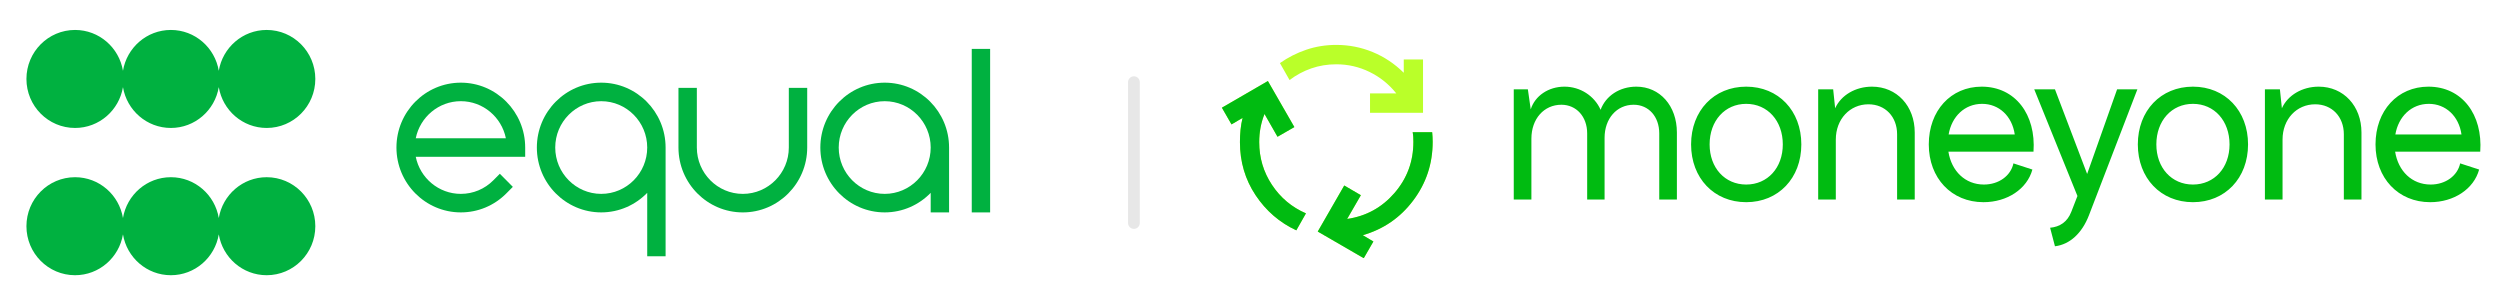
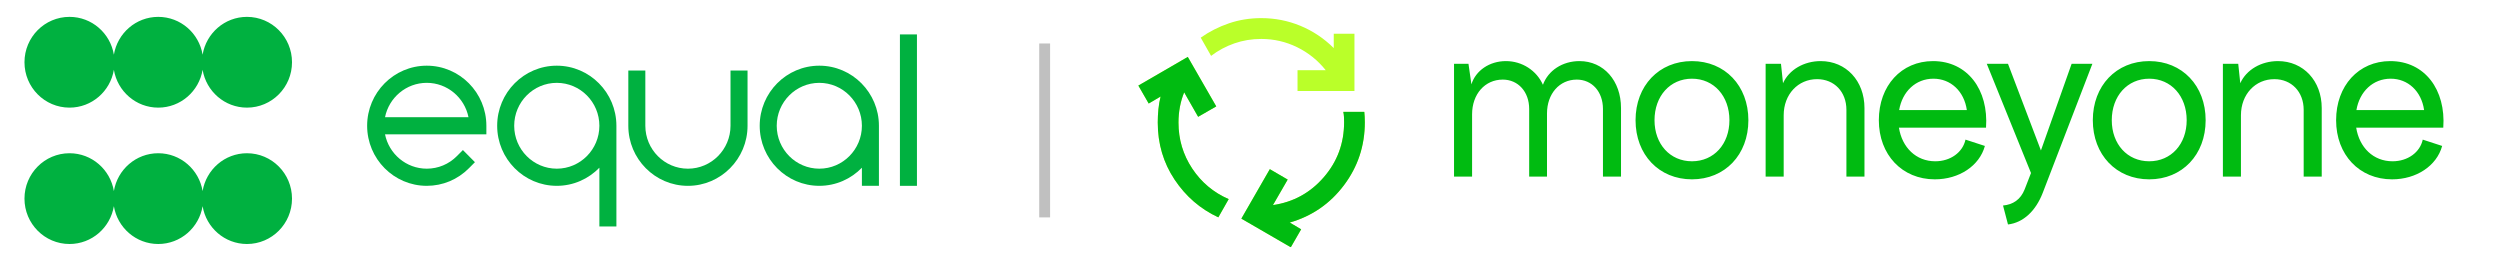
- <svg xmlns="http://www.w3.org/2000/svg" width="213" height="25" viewBox="0 0 213 25" fill="none">
-   <path d="M22.721 2.552C20.669 2.552 18.97 4.057 18.64 6.031C18.31 4.057 16.611 2.552 14.558 2.552C12.506 2.552 10.806 4.057 10.477 6.031C10.147 4.057 8.448 2.552 6.395 2.552C4.107 2.552 2.252 4.421 2.252 6.727C2.252 9.033 4.107 10.902 6.395 10.902C8.448 10.902 10.147 9.397 10.477 7.423C10.806 9.397 12.506 10.902 14.558 10.902C16.611 10.902 18.31 9.397 18.64 7.423C18.97 9.397 20.669 10.902 22.721 10.902C25.01 10.902 26.865 9.033 26.865 6.727C26.865 4.421 25.01 2.552 22.721 2.552V2.552Z" fill="#00B140" />
-   <path d="M22.721 15.098C20.669 15.098 18.97 16.603 18.64 18.577C18.31 16.603 16.611 15.098 14.558 15.098C12.506 15.098 10.806 16.603 10.477 18.577C10.147 16.603 8.448 15.098 6.395 15.098C4.107 15.098 2.252 16.967 2.252 19.273C2.252 21.579 4.107 23.448 6.395 23.448C8.448 23.448 10.147 21.943 10.477 19.969C10.806 21.943 12.506 23.448 14.558 23.448C16.611 23.448 18.31 21.943 18.64 19.969C18.97 21.943 20.669 23.448 22.721 23.448C25.01 23.448 26.865 21.579 26.865 19.273C26.865 16.967 25.01 15.098 22.721 15.098V15.098Z" fill="#00B140" />
-   <path d="M51.224 7.043C48.2 7.043 45.74 9.522 45.74 12.57C45.74 15.617 48.2 18.096 51.224 18.096C52.759 18.096 54.146 17.456 55.143 16.43V21.834H56.709V12.57C56.709 9.523 54.248 7.043 51.224 7.043V7.043ZM51.224 16.518C49.064 16.518 47.306 14.747 47.306 12.57C47.306 10.393 49.064 8.622 51.224 8.622C53.385 8.622 55.143 10.393 55.143 12.57C55.143 14.747 53.385 16.518 51.224 16.518Z" fill="#00B140" />
-   <path d="M75.377 7.043C72.353 7.043 69.893 9.522 69.893 12.57C69.893 15.617 72.353 18.096 75.377 18.096C76.911 18.096 78.299 17.456 79.295 16.43V18.096H80.861V12.57C80.861 9.523 78.401 7.043 75.377 7.043V7.043ZM75.377 16.518C73.216 16.518 71.459 14.747 71.459 12.57C71.459 10.393 73.216 8.622 75.377 8.622C77.537 8.622 79.295 10.393 79.295 12.57C79.295 14.747 77.537 16.518 75.377 16.518Z" fill="#00B140" />
-   <path d="M39.262 7.043C36.238 7.043 33.777 9.522 33.777 12.57C33.777 15.617 36.238 18.096 39.262 18.096C40.727 18.096 42.104 17.522 43.14 16.478L43.694 15.92L42.587 14.804L42.033 15.362C41.292 16.108 40.308 16.518 39.262 16.518C37.37 16.518 35.786 15.159 35.422 13.359H44.746V12.57C44.746 9.523 42.286 7.043 39.262 7.043V7.043ZM35.422 11.781C35.786 9.98 37.37 8.621 39.262 8.621C41.154 8.621 42.738 9.98 43.101 11.781H35.422V11.781Z" fill="#00B140" />
-   <path d="M84.359 4.166H82.793V18.097H84.359V4.166Z" fill="#00B140" />
-   <path d="M67.207 12.571C67.207 14.748 65.45 16.519 63.289 16.519C61.129 16.519 59.371 14.748 59.371 12.571V7.488H57.805V12.571C57.805 15.618 60.265 18.097 63.289 18.097C66.313 18.097 68.774 15.618 68.774 12.571V7.488H67.207V12.571V12.571Z" fill="#00B140" />
-   <path d="M96.609 7L96.609 19" stroke="#E7E7E7" stroke-linecap="round" />
-   <mask id="mask0_3662_162" style="mask-type:alpha" maskUnits="userSpaceOnUse" x="104" y="2" width="20" height="20">
-     <rect x="104.002" y="2.174" width="19.704" height="19.826" fill="#D9D9D9" />
+ <svg xmlns="http://www.w3.org/2000/svg" width="230" height="24" viewBox="0 0 230 24" fill="none">
+   <path d="M22.721 1.552C20.669 1.552 18.97 3.057 18.64 5.031C18.31 3.057 16.611 1.552 14.558 1.552C12.506 1.552 10.806 3.057 10.477 5.031C10.147 3.057 8.448 1.552 6.395 1.552C4.107 1.552 2.252 3.421 2.252 5.727C2.252 8.033 4.107 9.902 6.395 9.902C8.448 9.902 10.147 8.397 10.477 6.423C10.806 8.397 12.506 9.902 14.558 9.902C16.611 9.902 18.31 8.397 18.64 6.423C18.97 8.397 20.669 9.902 22.721 9.902C25.01 9.902 26.865 8.033 26.865 5.727C26.865 3.421 25.01 1.552 22.721 1.552Z" fill="#00B140" />
+   <path d="M22.721 14.098C20.669 14.098 18.97 15.603 18.64 17.577C18.31 15.603 16.611 14.098 14.558 14.098C12.506 14.098 10.806 15.603 10.477 17.577C10.147 15.603 8.448 14.098 6.395 14.098C4.107 14.098 2.252 15.967 2.252 18.273C2.252 20.579 4.107 22.448 6.395 22.448C8.448 22.448 10.147 20.943 10.477 18.969C10.806 20.943 12.506 22.448 14.558 22.448C16.611 22.448 18.31 20.943 18.64 18.969C18.97 20.943 20.669 22.448 22.721 22.448C25.01 22.448 26.865 20.579 26.865 18.273C26.865 15.967 25.01 14.098 22.721 14.098Z" fill="#00B140" />
+   <path d="M51.224 6.043C48.2 6.043 45.74 8.522 45.74 11.57C45.74 14.617 48.2 17.096 51.224 17.096C52.759 17.096 54.146 16.456 55.143 15.43V20.834H56.709V11.57C56.709 8.523 54.248 6.043 51.224 6.043ZM51.224 15.518C49.064 15.518 47.306 13.747 47.306 11.57C47.306 9.393 49.064 7.622 51.224 7.622C53.385 7.622 55.143 9.393 55.143 11.57C55.143 13.747 53.385 15.518 51.224 15.518Z" fill="#00B140" />
+   <path d="M75.377 6.043C72.353 6.043 69.893 8.522 69.893 11.57C69.893 14.617 72.353 17.096 75.377 17.096C76.911 17.096 78.299 16.456 79.295 15.43V17.096H80.861V11.57C80.861 8.523 78.401 6.043 75.377 6.043ZM75.377 15.518C73.216 15.518 71.459 13.747 71.459 11.57C71.459 9.393 73.216 7.622 75.377 7.622C77.537 7.622 79.295 9.393 79.295 11.57C79.295 13.747 77.537 15.518 75.377 15.518Z" fill="#00B140" />
+   <path d="M39.262 6.043C36.238 6.043 33.777 8.522 33.777 11.57C33.777 14.617 36.238 17.096 39.262 17.096C40.727 17.096 42.104 16.522 43.14 15.478L43.694 14.92L42.587 13.804L42.033 14.362C41.292 15.108 40.308 15.518 39.262 15.518C37.37 15.518 35.786 14.159 35.422 12.359H44.746V11.57C44.746 8.523 42.286 6.043 39.262 6.043ZM35.422 10.781C35.786 8.98 37.37 7.621 39.262 7.621C41.154 7.621 42.738 8.98 43.101 10.781H35.422Z" fill="#00B140" />
+   <path d="M84.359 3.166H82.793V17.097H84.359V3.166Z" fill="#00B140" />
+   <path d="M67.207 11.571C67.207 13.748 65.45 15.519 63.289 15.519C61.129 15.519 59.371 13.748 59.371 11.571V6.488H57.805V11.571C57.805 14.618 60.265 17.097 63.289 17.097C66.313 17.097 68.774 14.618 68.774 11.571V6.488H67.207V11.571Z" fill="#00B140" />
+   <line x1="96.109" y1="4" x2="96.109" y2="20" stroke="#C0C0C0" />
+   <mask id="mask0_3765_71" style="mask-type:alpha" maskUnits="userSpaceOnUse" x="104" y="-1" width="24" height="24">
+     <rect x="104.609" y="-0.25" width="22.858" height="23" fill="#D9D9D9" />
  </mask>
-   <g mask="url(#mask0_3662_162)">
-     <path d="M110.446 19.625C109.023 18.964 107.866 17.966 106.977 16.63C106.088 15.295 105.643 13.787 105.643 12.108C105.643 11.75 105.66 11.399 105.694 11.054C105.728 10.71 105.787 10.373 105.869 10.042L104.924 10.6L104.104 9.175L108.024 6.903L110.281 10.827L108.845 11.653L107.736 9.712C107.586 10.084 107.473 10.469 107.398 10.868C107.322 11.268 107.285 11.681 107.285 12.108C107.285 13.443 107.647 14.658 108.373 15.753C109.098 16.847 110.062 17.656 111.267 18.179L110.446 19.625ZM116.726 9.609V7.957H118.963C118.334 7.172 117.574 6.563 116.685 6.129C115.796 5.695 114.852 5.478 113.853 5.478C113.1 5.478 112.389 5.595 111.718 5.829C111.048 6.063 110.432 6.394 109.871 6.821L109.05 5.375C109.734 4.893 110.48 4.515 111.287 4.239C112.094 3.964 112.95 3.826 113.853 3.826C114.934 3.826 115.967 4.029 116.952 4.435C117.937 4.842 118.82 5.43 119.6 6.201V5.065H121.242V9.609H116.726ZM116.192 22L112.272 19.728L114.53 15.804L115.946 16.63L114.776 18.654C116.391 18.42 117.735 17.684 118.809 16.445C119.884 15.205 120.421 13.753 120.421 12.087C120.421 11.935 120.417 11.794 120.41 11.664C120.403 11.533 120.386 11.399 120.359 11.261H122.021C122.035 11.399 122.045 11.533 122.052 11.664C122.059 11.794 122.063 11.935 122.063 12.087C122.063 13.946 121.512 15.608 120.41 17.074C119.309 18.541 117.876 19.529 116.11 20.038L117.013 20.575L116.192 22Z" fill="#BAFF29" />
+   <g mask="url(#mask0_3765_71)">
+     <path d="M112.086 19.995C110.435 19.228 109.094 18.07 108.062 16.521C107.03 14.972 106.514 13.223 106.514 11.274C106.514 10.859 106.534 10.451 106.574 10.052C106.614 9.653 106.681 9.261 106.776 8.878L105.681 9.525L104.729 7.872L109.276 5.236L111.895 9.788L110.229 10.747L108.943 8.495C108.768 8.926 108.637 9.373 108.55 9.836C108.463 10.3 108.419 10.779 108.419 11.274C108.419 12.823 108.84 14.233 109.681 15.502C110.522 16.772 111.641 17.711 113.038 18.318L112.086 19.995ZM119.372 8.375V6.458H121.967C121.237 5.548 120.356 4.841 119.324 4.338C118.293 3.835 117.197 3.583 116.038 3.583C115.165 3.583 114.34 3.719 113.562 3.991C112.784 4.262 112.07 4.645 111.419 5.141L110.467 3.463C111.261 2.904 112.126 2.465 113.062 2.146C113.999 1.826 114.991 1.667 116.038 1.667C117.292 1.667 118.491 1.902 119.634 2.373C120.777 2.845 121.801 3.527 122.705 4.422V3.104H124.61V8.375H119.372ZM118.753 22.75L114.205 20.114L116.824 15.562L118.467 16.521L117.11 18.869C118.983 18.597 120.543 17.743 121.789 16.305C123.035 14.868 123.658 13.183 123.658 11.25C123.658 11.074 123.654 10.911 123.646 10.759C123.638 10.607 123.618 10.451 123.586 10.292H125.515C125.531 10.451 125.543 10.607 125.551 10.759C125.559 10.911 125.563 11.074 125.563 11.25C125.563 13.406 124.924 15.335 123.646 17.036C122.368 18.737 120.705 19.883 118.658 20.474L119.705 21.097L118.753 22.75Z" fill="#BAFF29" />
  </g>
-   <path d="M128.972 17V7.609H130.174L130.418 9.318C130.775 8.172 131.921 7.383 133.292 7.383C134.644 7.383 135.846 8.172 136.372 9.356C136.804 8.172 137.988 7.383 139.415 7.383C141.425 7.383 142.871 9.017 142.871 11.29V17H141.368V11.365C141.368 9.938 140.467 8.924 139.19 8.924C137.743 8.924 136.71 10.107 136.71 11.741V17H135.227V11.365C135.227 9.938 134.306 8.924 133.029 8.924C131.545 8.924 130.475 10.126 130.475 11.816V17H128.972ZM148.777 17.226C146.035 17.226 144.081 15.178 144.081 12.304C144.081 9.431 146.035 7.383 148.777 7.383C151.519 7.383 153.473 9.431 153.473 12.304C153.473 15.178 151.519 17.226 148.777 17.226ZM148.777 15.723C150.599 15.723 151.895 14.295 151.895 12.304C151.895 10.295 150.599 8.848 148.777 8.848C146.955 8.848 145.659 10.295 145.659 12.304C145.659 14.295 146.955 15.723 148.777 15.723ZM154.909 17V7.609H156.186L156.355 9.224C156.862 8.097 158.102 7.383 159.492 7.383C161.614 7.383 163.135 9.036 163.135 11.29V17H161.633V11.44C161.633 9.938 160.619 8.886 159.191 8.886C157.613 8.886 156.411 10.144 156.411 11.891V17H154.909ZM168.99 17.226C166.267 17.226 164.332 15.178 164.332 12.304C164.332 9.431 166.21 7.383 168.84 7.383C171.714 7.383 173.479 9.769 173.254 12.924H166.004C166.267 14.577 167.431 15.723 169.028 15.723C170.305 15.723 171.319 14.972 171.545 13.92L173.16 14.446C172.709 16.099 171.019 17.226 168.99 17.226ZM166.023 11.459H171.657C171.432 9.881 170.305 8.848 168.877 8.848C167.394 8.848 166.285 9.919 166.023 11.459ZM174.669 19.404C175.495 19.329 176.134 18.916 176.472 18.052L176.998 16.7L173.316 7.609H175.082L177.824 14.821L180.378 7.609H182.106L177.974 18.352C177.392 19.855 176.359 20.832 175.082 20.982L174.669 19.404ZM186.839 17.226C184.097 17.226 182.143 15.178 182.143 12.304C182.143 9.431 184.097 7.383 186.839 7.383C189.581 7.383 191.534 9.431 191.534 12.304C191.534 15.178 189.581 17.226 186.839 17.226ZM186.839 15.723C188.661 15.723 189.957 14.295 189.957 12.304C189.957 10.295 188.661 8.848 186.839 8.848C185.017 8.848 183.721 10.295 183.721 12.304C183.721 14.295 185.017 15.723 186.839 15.723ZM192.97 17V7.609H194.248L194.417 9.224C194.924 8.097 196.163 7.383 197.553 7.383C199.676 7.383 201.197 9.036 201.197 11.29V17H199.695V11.44C199.695 9.938 198.68 8.886 197.253 8.886C195.675 8.886 194.473 10.144 194.473 11.891V17H192.97ZM207.052 17.226C204.328 17.226 202.394 15.178 202.394 12.304C202.394 9.431 204.272 7.383 206.902 7.383C209.775 7.383 211.541 9.769 211.316 12.924H204.065C204.328 14.577 205.493 15.723 207.089 15.723C208.367 15.723 209.381 14.972 209.606 13.92L211.222 14.446C210.771 16.099 209.08 17.226 207.052 17.226ZM204.084 11.459H209.719C209.494 9.881 208.367 8.848 206.939 8.848C205.455 8.848 204.347 9.919 204.084 11.459Z" fill="#00BB11" />
-   <mask id="mask1_3662_162" style="mask-type:alpha" maskUnits="userSpaceOnUse" x="104" y="2" width="20" height="20">
-     <rect x="104.002" y="2.174" width="19.704" height="19.826" fill="#D9D9D9" />
+   <mask id="mask1_3765_71" style="mask-type:alpha" maskUnits="userSpaceOnUse" x="104" y="-1" width="24" height="24">
+     <rect x="104.609" y="-0.25" width="22.858" height="23" fill="#D9D9D9" />
  </mask>
-   <g mask="url(#mask1_3662_162)">
-     <path d="M110.446 19.625C109.023 18.964 107.866 17.966 106.977 16.631C106.088 15.295 105.643 13.787 105.643 12.108C105.643 11.75 105.66 11.399 105.694 11.054C105.728 10.71 105.787 10.373 105.869 10.043L104.924 10.6L104.104 9.175L108.024 6.903L110.281 10.827L108.845 11.653L107.736 9.712C107.586 10.084 107.473 10.469 107.398 10.868C107.322 11.268 107.285 11.681 107.285 12.108C107.285 13.443 107.647 14.658 108.373 15.753C109.098 16.847 110.062 17.656 111.267 18.179L110.446 19.625ZM116.192 22L112.272 19.728L114.53 15.804L115.946 16.631L114.776 18.654C116.391 18.42 117.735 17.684 118.809 16.445C119.883 15.206 120.421 13.753 120.421 12.087C120.421 11.936 120.417 11.794 120.41 11.664C120.403 11.533 120.386 11.399 120.359 11.261H122.021C122.035 11.399 122.045 11.533 122.052 11.664C122.059 11.794 122.063 11.936 122.063 12.087C122.063 13.946 121.512 15.608 120.41 17.075C119.309 18.541 117.876 19.529 116.11 20.038L117.013 20.575L116.192 22Z" fill="#00BB11" />
+   <g mask="url(#mask1_3765_71)">
+     <path d="M112.086 19.995C110.435 19.228 109.094 18.07 108.062 16.521C107.03 14.972 106.514 13.223 106.514 11.274C106.514 10.859 106.534 10.451 106.574 10.052C106.614 9.653 106.681 9.261 106.776 8.878L105.681 9.525L104.729 7.872L109.276 5.236L111.895 9.789L110.229 10.747L108.943 8.495C108.768 8.926 108.637 9.373 108.55 9.836C108.463 10.3 108.419 10.779 108.419 11.274C108.419 12.823 108.84 14.233 109.681 15.503C110.522 16.772 111.641 17.711 113.038 18.318L112.086 19.995ZM118.753 22.75L114.205 20.115L116.824 15.562L118.467 16.521L117.11 18.869C118.983 18.597 120.543 17.743 121.789 16.305C123.035 14.868 123.658 13.183 123.658 11.25C123.658 11.074 123.654 10.911 123.646 10.759C123.638 10.607 123.618 10.451 123.586 10.292H125.515C125.531 10.451 125.543 10.607 125.551 10.759C125.559 10.911 125.563 11.074 125.563 11.25C125.563 13.406 124.924 15.335 123.646 17.036C122.368 18.737 120.705 19.883 118.658 20.474L119.705 21.097L118.753 22.75Z" fill="#00BB11" />
  </g>
+   <path d="M133.771 16.25V5.87H135.1L135.37 7.759C135.764 6.493 137.03 5.621 138.546 5.621C140.041 5.621 141.369 6.493 141.95 7.801C142.428 6.493 143.736 5.621 145.313 5.621C147.535 5.621 149.133 7.427 149.133 9.939V16.25H147.472V10.022C147.472 8.444 146.476 7.323 145.064 7.323C143.466 7.323 142.324 8.631 142.324 10.437V16.25H140.684V10.022C140.684 8.444 139.667 7.323 138.255 7.323C136.615 7.323 135.432 8.652 135.432 10.52V16.25H133.771ZM155.661 16.499C152.63 16.499 150.471 14.236 150.471 11.06C150.471 7.884 152.63 5.621 155.661 5.621C158.692 5.621 160.851 7.884 160.851 11.06C160.851 14.236 158.692 16.499 155.661 16.499ZM155.661 14.838C157.675 14.838 159.107 13.261 159.107 11.06C159.107 8.839 157.675 7.24 155.661 7.24C153.647 7.24 152.215 8.839 152.215 11.06C152.215 13.261 153.647 14.838 155.661 14.838ZM162.438 16.25V5.87H163.85L164.037 7.656C164.597 6.41 165.967 5.621 167.503 5.621C169.849 5.621 171.531 7.448 171.531 9.939V16.25H169.87V10.105C169.87 8.444 168.749 7.282 167.171 7.282C165.427 7.282 164.099 8.673 164.099 10.603V16.25H162.438ZM178.002 16.499C174.992 16.499 172.853 14.236 172.853 11.06C172.853 7.884 174.929 5.621 177.836 5.621C181.012 5.621 182.963 8.258 182.714 11.745H174.701C174.992 13.572 176.279 14.838 178.043 14.838C179.455 14.838 180.576 14.008 180.825 12.845L182.61 13.427C182.112 15.254 180.244 16.499 178.002 16.499ZM174.722 10.126H180.95C180.7 8.382 179.455 7.24 177.877 7.24C176.237 7.24 175.012 8.424 174.722 10.126ZM184.278 18.907C185.191 18.824 185.897 18.367 186.271 17.413L186.852 15.918L182.783 5.87H184.735L187.765 13.842L190.589 5.87H192.499L187.931 17.745C187.288 19.405 186.146 20.485 184.735 20.651L184.278 18.907ZM197.729 16.499C194.698 16.499 192.539 14.236 192.539 11.06C192.539 7.884 194.698 5.621 197.729 5.621C200.76 5.621 202.919 7.884 202.919 11.06C202.919 14.236 200.76 16.499 197.729 16.499ZM197.729 14.838C199.743 14.838 201.175 13.261 201.175 11.06C201.175 8.839 199.743 7.24 197.729 7.24C195.716 7.24 194.283 8.839 194.283 11.06C194.283 13.261 195.716 14.838 197.729 14.838ZM204.506 16.25V5.87H205.918L206.105 7.656C206.665 6.41 208.035 5.621 209.572 5.621C211.917 5.621 213.599 7.448 213.599 9.939V16.25H211.938V10.105C211.938 8.444 210.817 7.282 209.239 7.282C207.496 7.282 206.167 8.673 206.167 10.603V16.25H204.506ZM220.07 16.499C217.06 16.499 214.922 14.236 214.922 11.06C214.922 7.884 216.998 5.621 219.904 5.621C223.08 5.621 225.032 8.258 224.782 11.745H216.769C217.06 13.572 218.347 14.838 220.111 14.838C221.523 14.838 222.644 14.008 222.893 12.845L224.679 13.427C224.18 15.254 222.312 16.499 220.07 16.499ZM216.79 10.126H223.018C222.769 8.382 221.523 7.24 219.945 7.24C218.305 7.24 217.081 8.424 216.79 10.126Z" fill="#00BB11" />
</svg>
